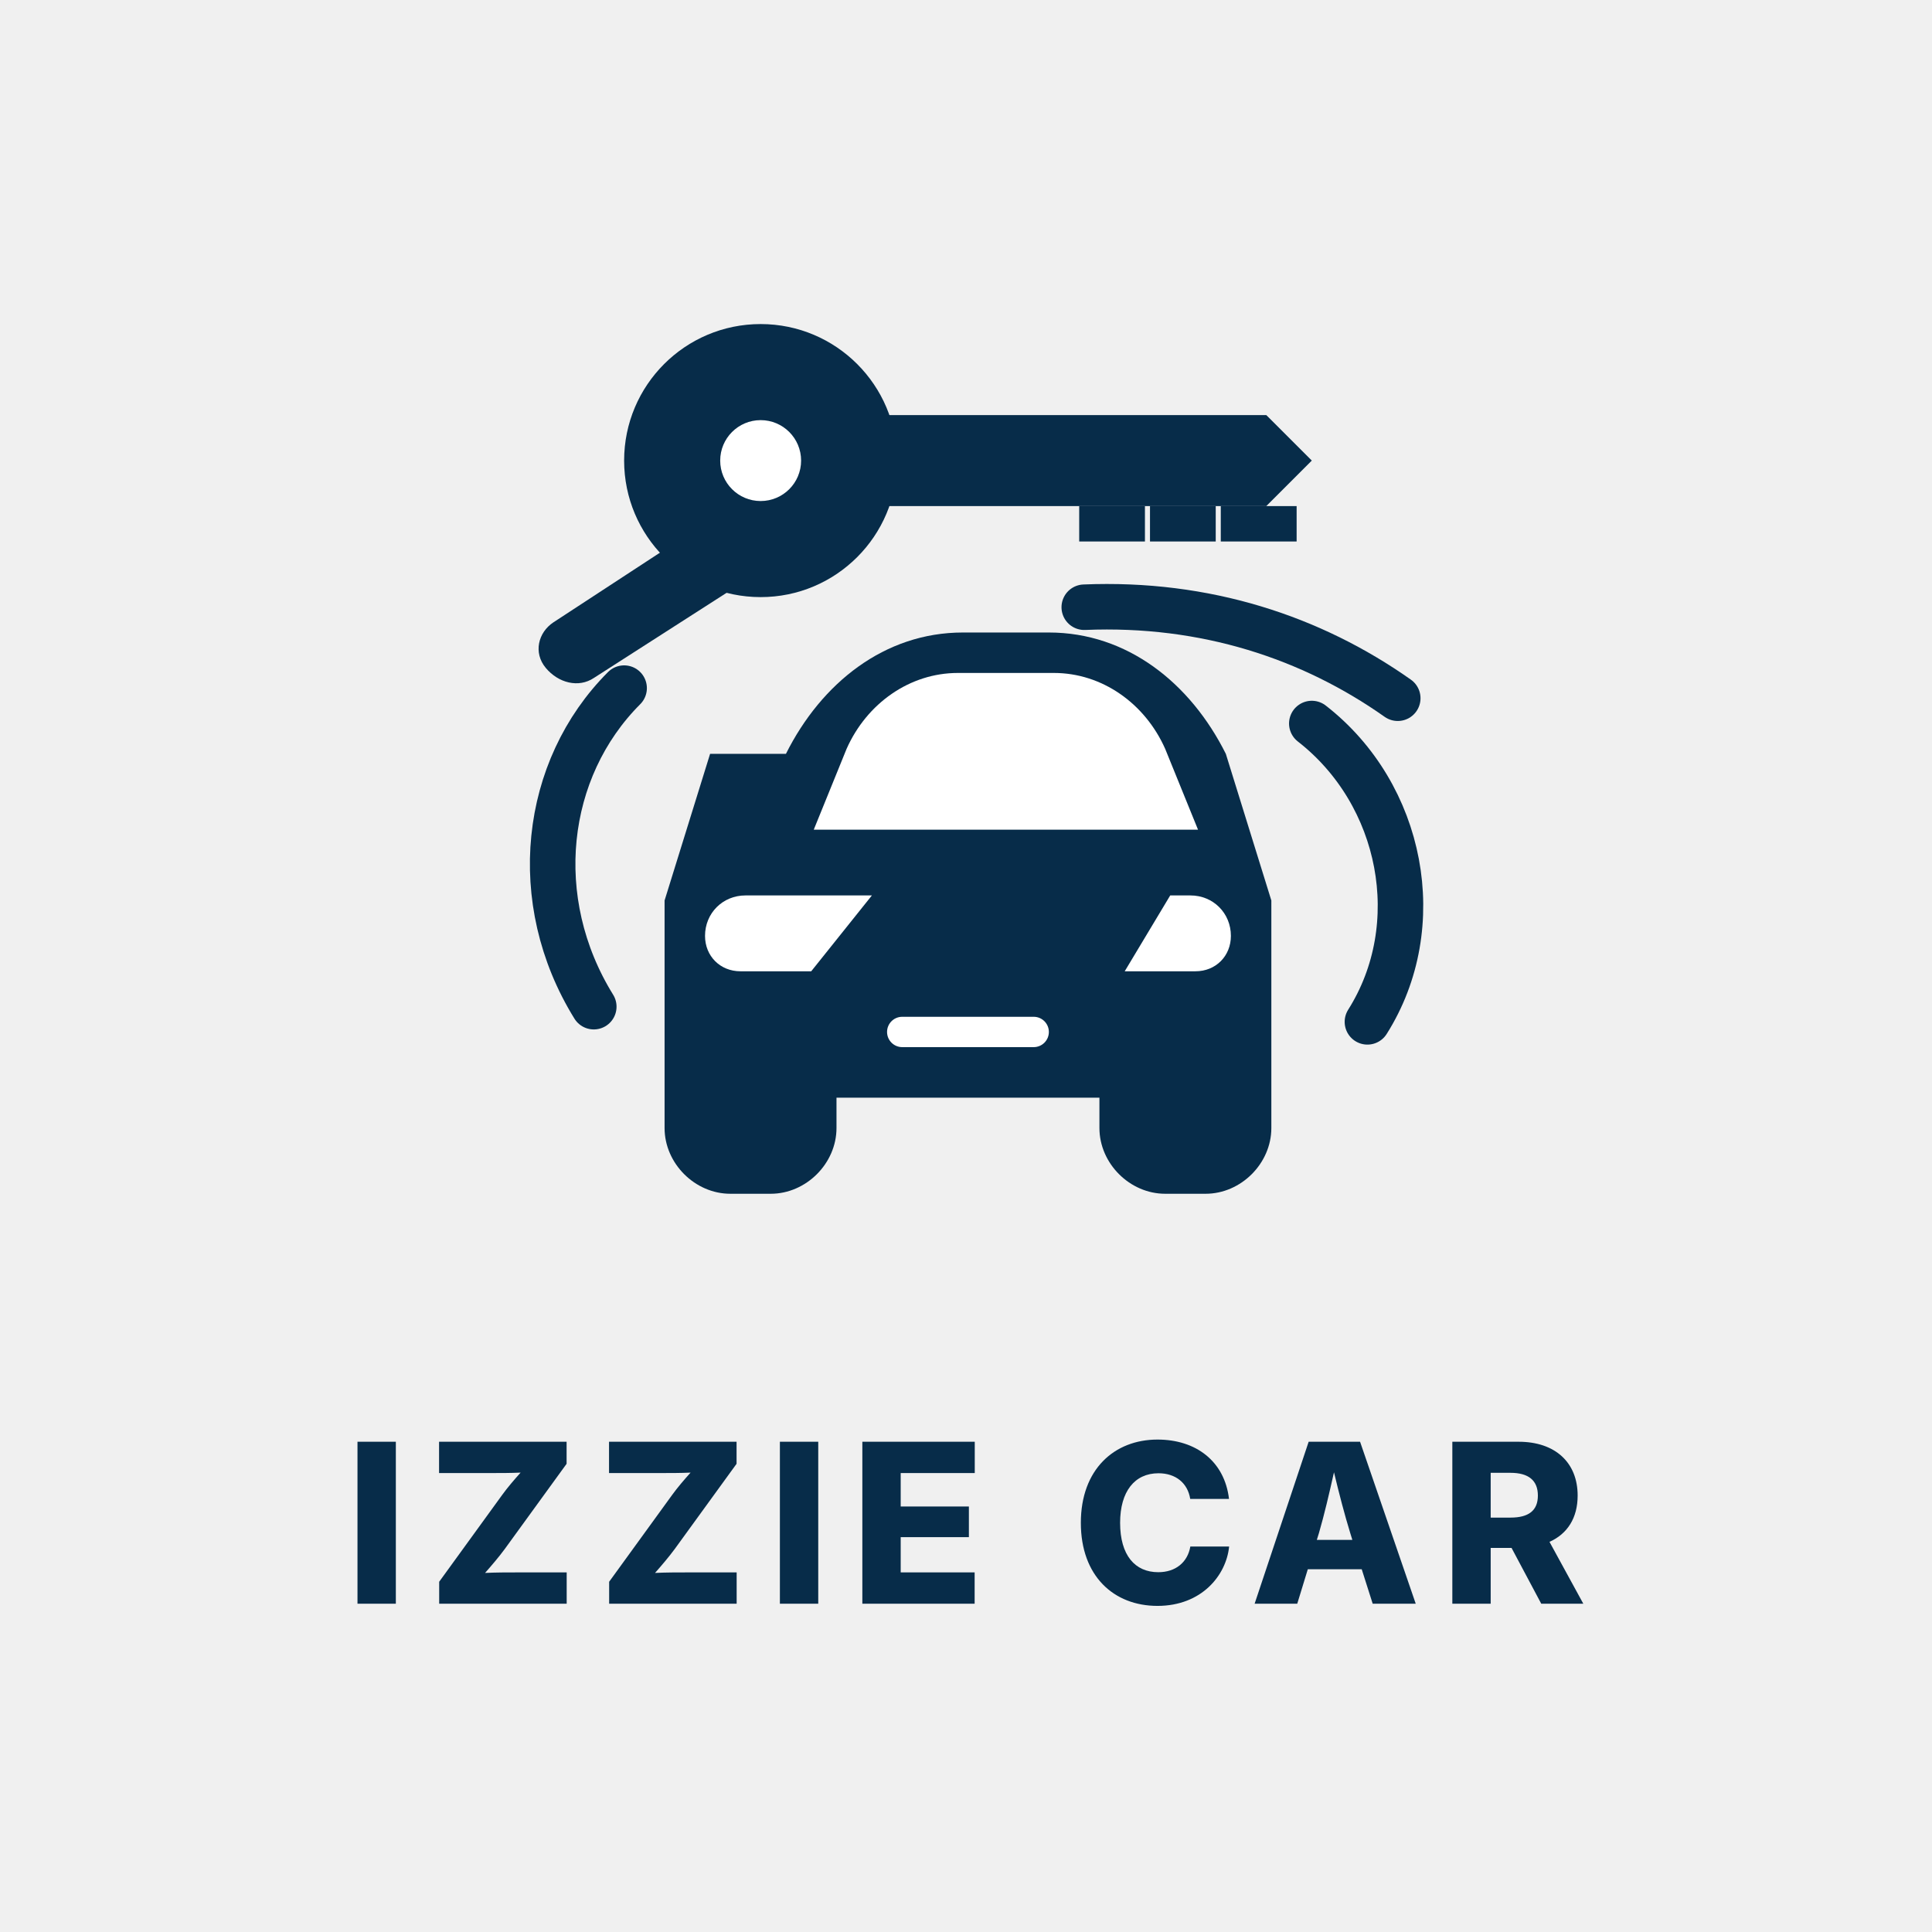
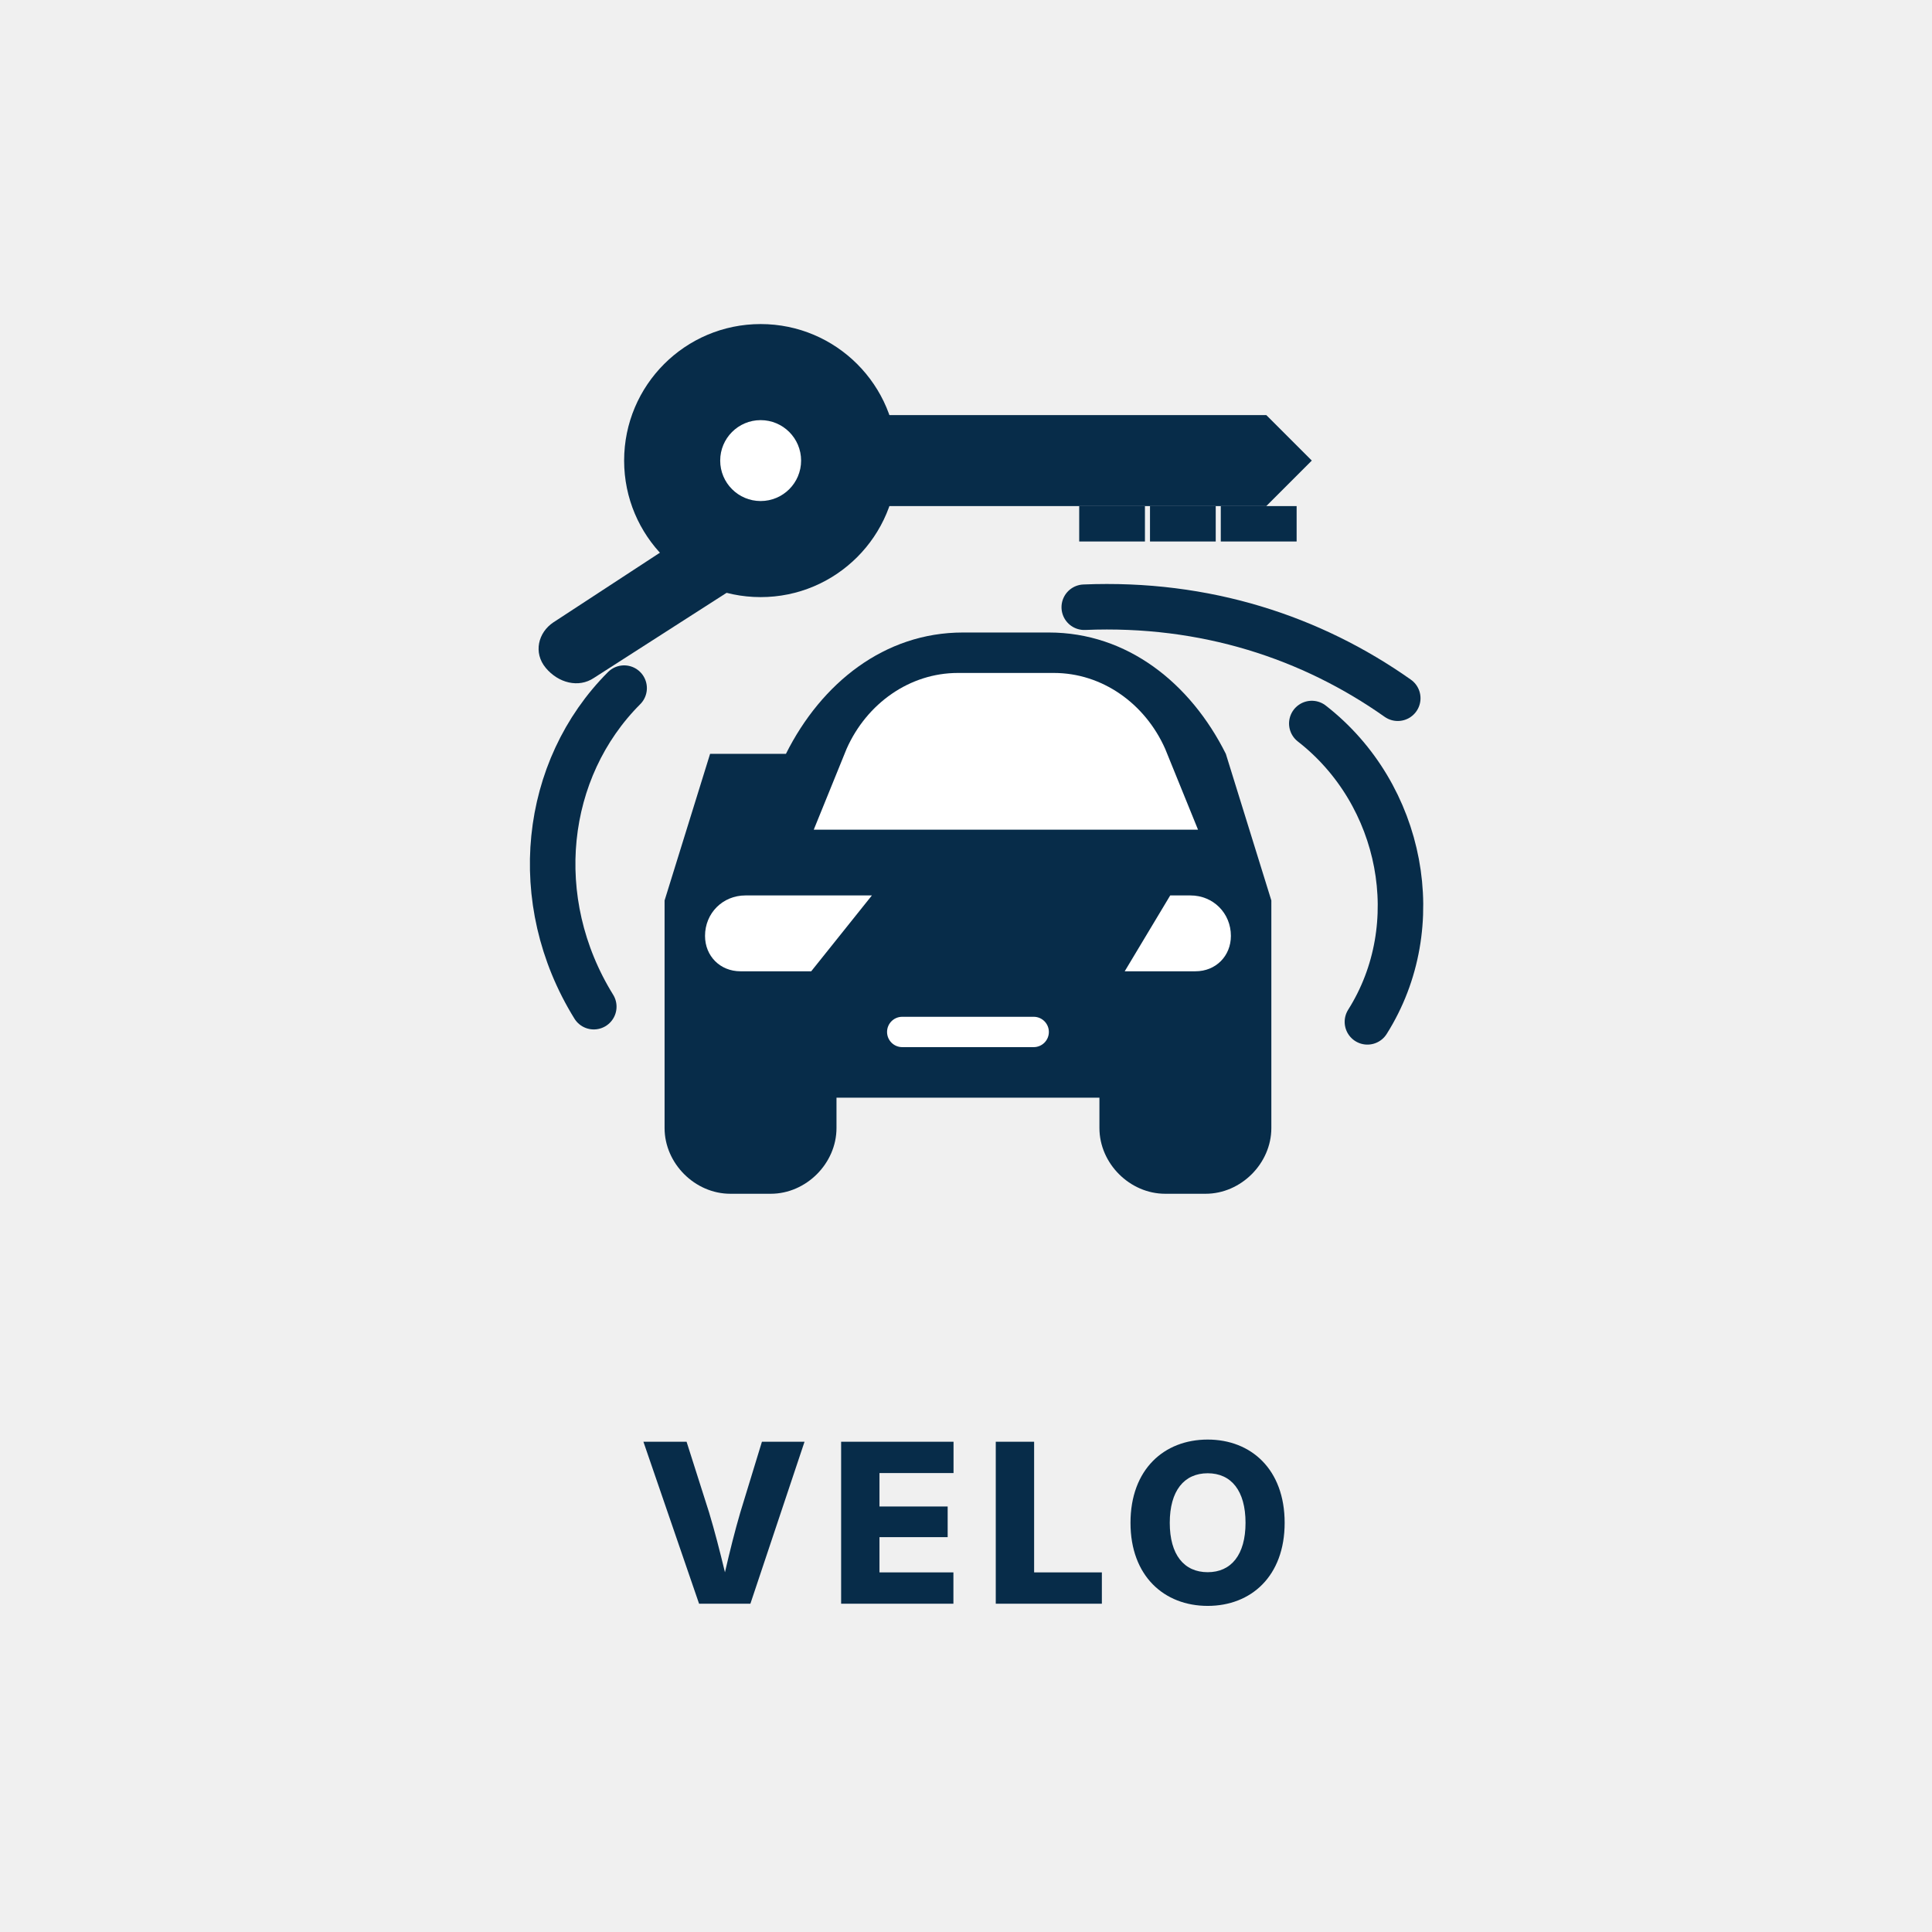
<svg xmlns="http://www.w3.org/2000/svg" width="1024" height="1024" viewBox="0 0 1024 1024" fill="none">
  <g transform="translate(170 86) scale(1.34)">
    <g fill="#072C49">
      <circle cx="174" cy="118" r="54" />
      <circle cx="174" cy="118" r="16" fill="white" />
      <path d="M222 100H374L392 118L374 136H222V100Z" />
      <path d="M356 136H386V150H356V136Z" />
      <path d="M328 136H354V150H328V136Z" />
      <path d="M300 136H326V150H300V136Z" />
      <path d="M144 148L92 182C86 186 84 194 89 200C94 206 102 208 108 204L161 170C167 166 169 158 164 152C159 146 151 144 144 148Z" />
      <path d="M184 234C198 206 223 186 254 186H288C319 186 344 206 358 234L376 292V382C376 396 364 408 350 408H334C320 408 308 396 308 382V370H204V382C204 396 192 408 178 408H162C148 408 136 396 136 382V292L154 234H184Z" />
      <path d="M208 232C216 214 233 202 252 202H290C309 202 326 214 334 232L347 264H195L208 232Z" fill="white" />
      <path d="M176 290H218L194 320H166C158 320 152 314 152 306C152 297 159 290 168 290H176Z" fill="white" />
      <path d="M336 290H344C353 290 360 297 360 306C360 314 354 320 346 320H318L336 290Z" fill="white" />
      <rect x="224" y="338" width="64" height="12" rx="6" fill="white" />
    </g>
    <path d="M120 208C88 240 82 292 108 334" stroke="#072C49" stroke-width="18" stroke-linecap="round" />
    <path d="M302 176C350 174 392 188 426 212" stroke="#072C49" stroke-width="18" stroke-linecap="round" />
    <path d="M392 222C428 250 438 302 414 340" stroke="#072C49" stroke-width="18" stroke-linecap="round" />
  </g>
  <text x="512" y="850" fill="#072C49" font-family="Inter, Arial, sans-serif" font-size="118" font-weight="800" letter-spacing="10" text-anchor="middle">
-     IZZIE CAR
+     VELO
  </text>
</svg>
